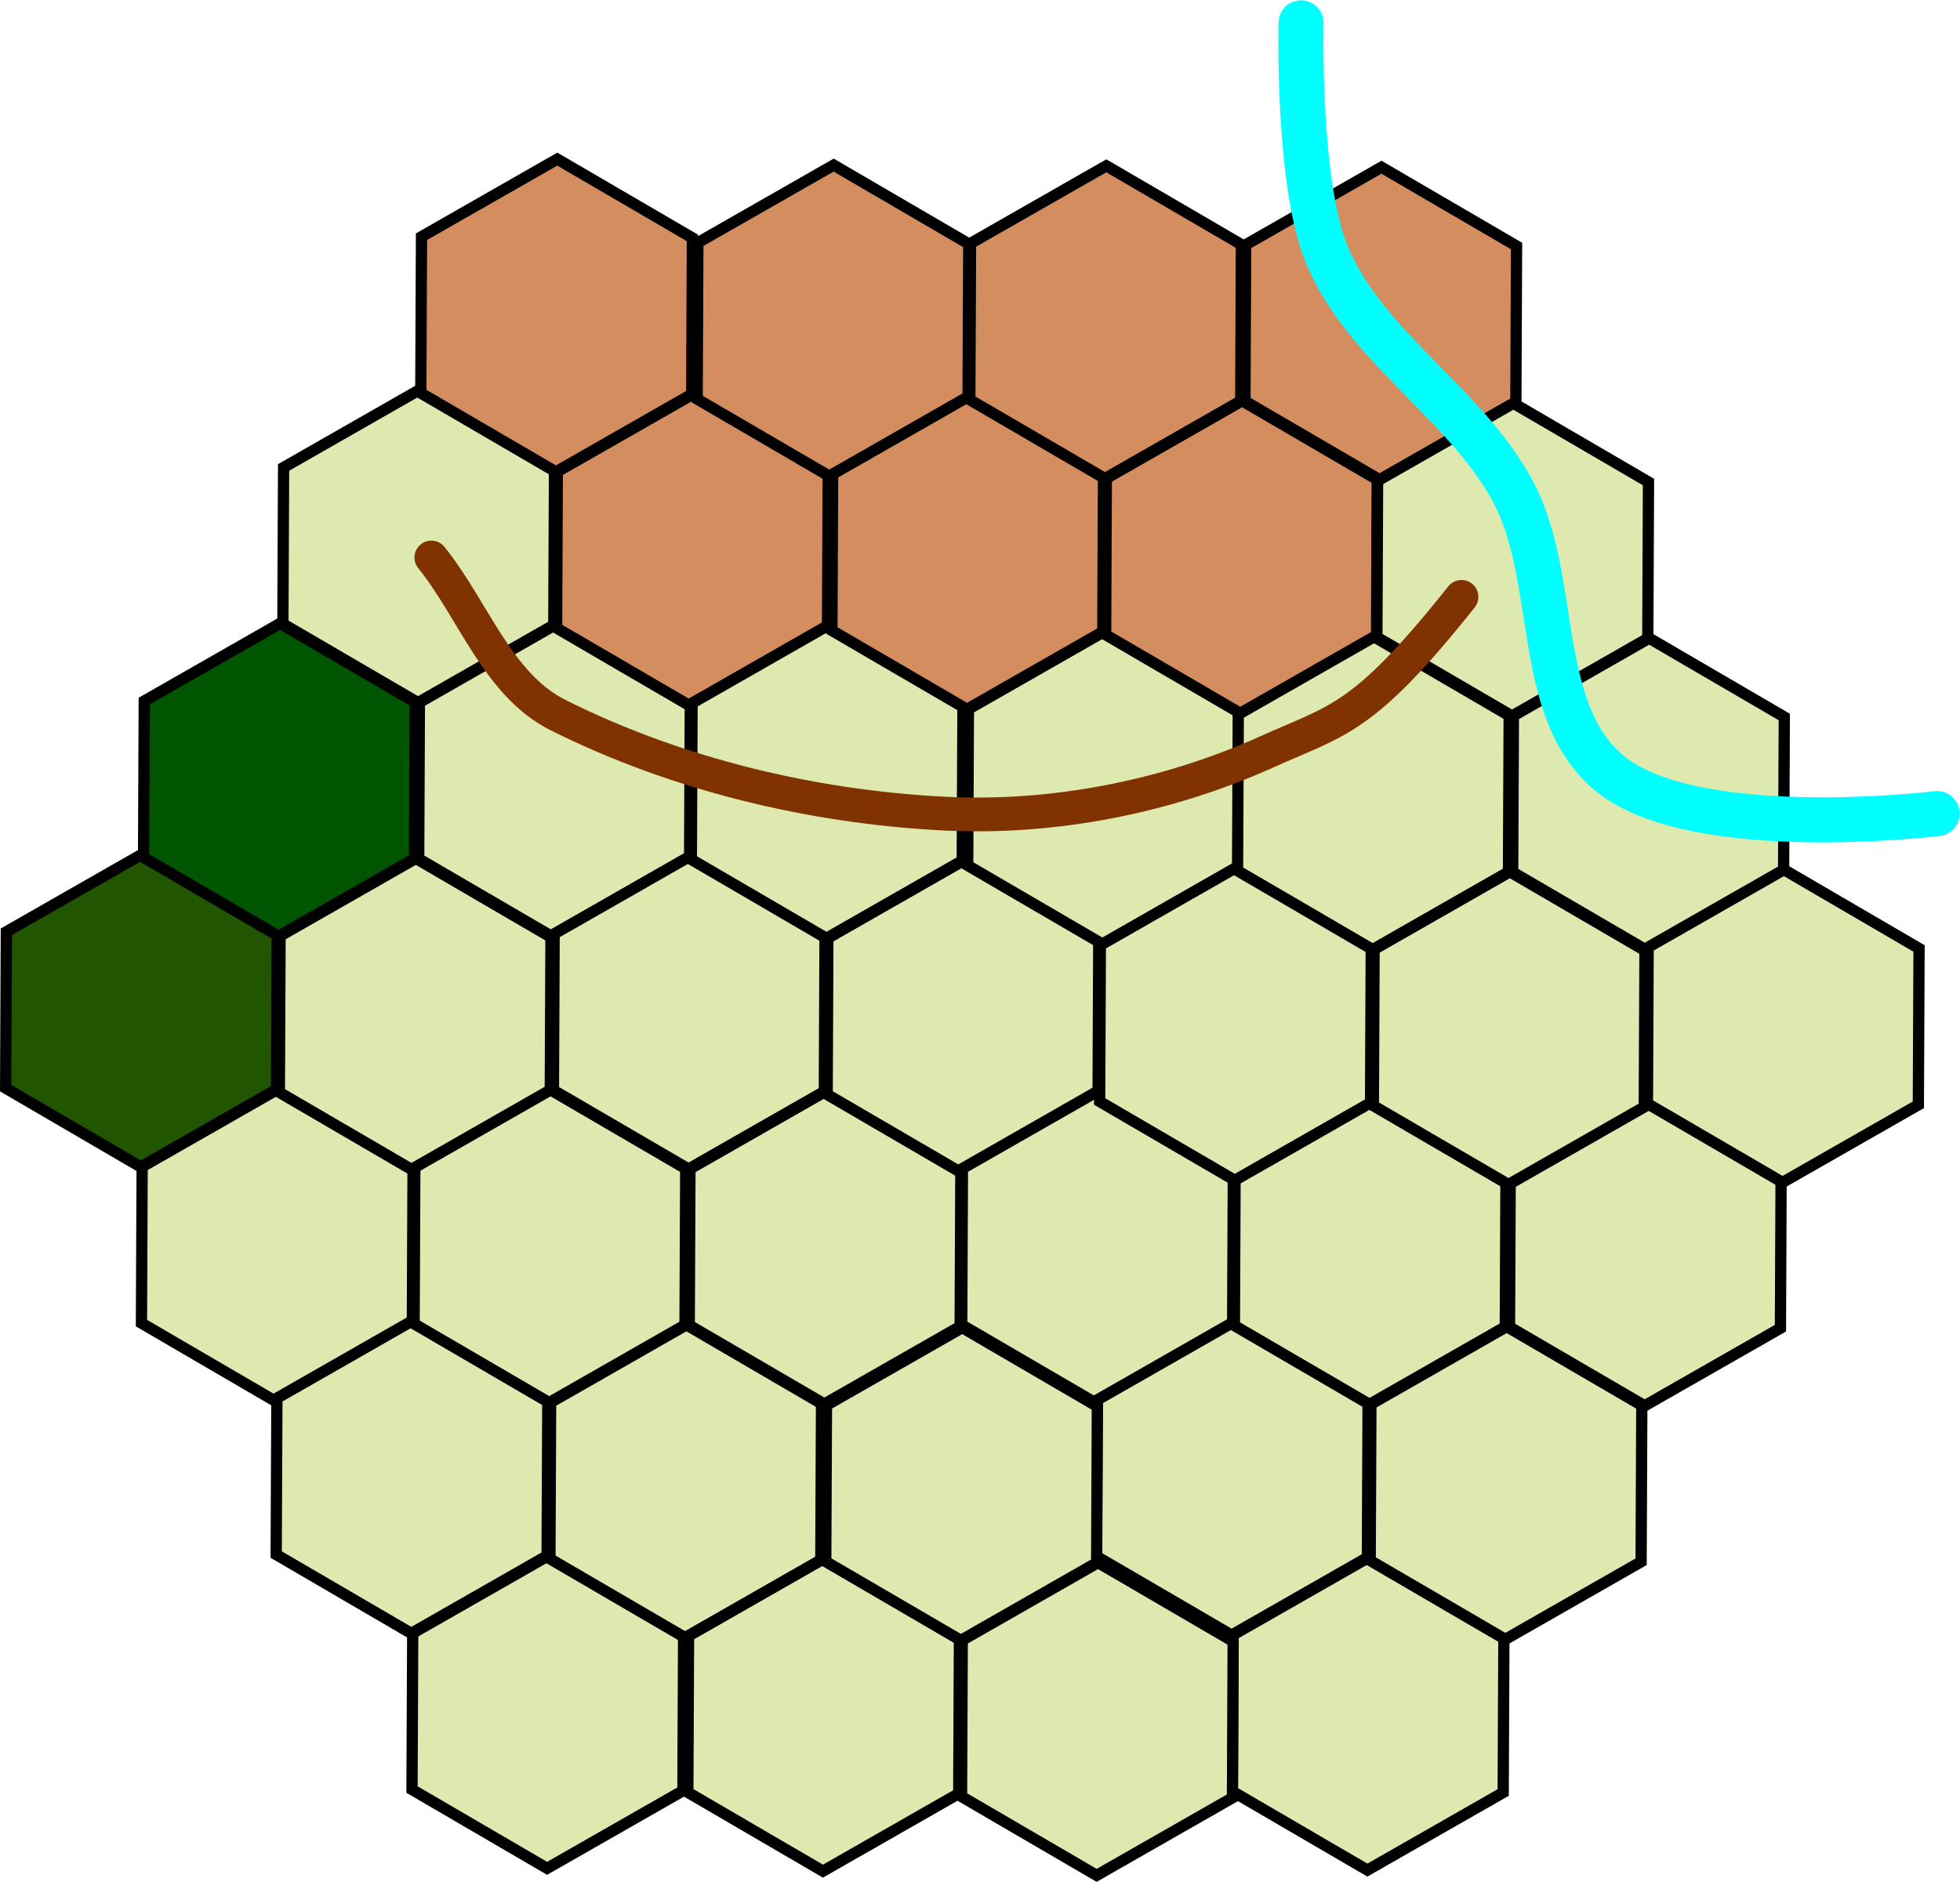
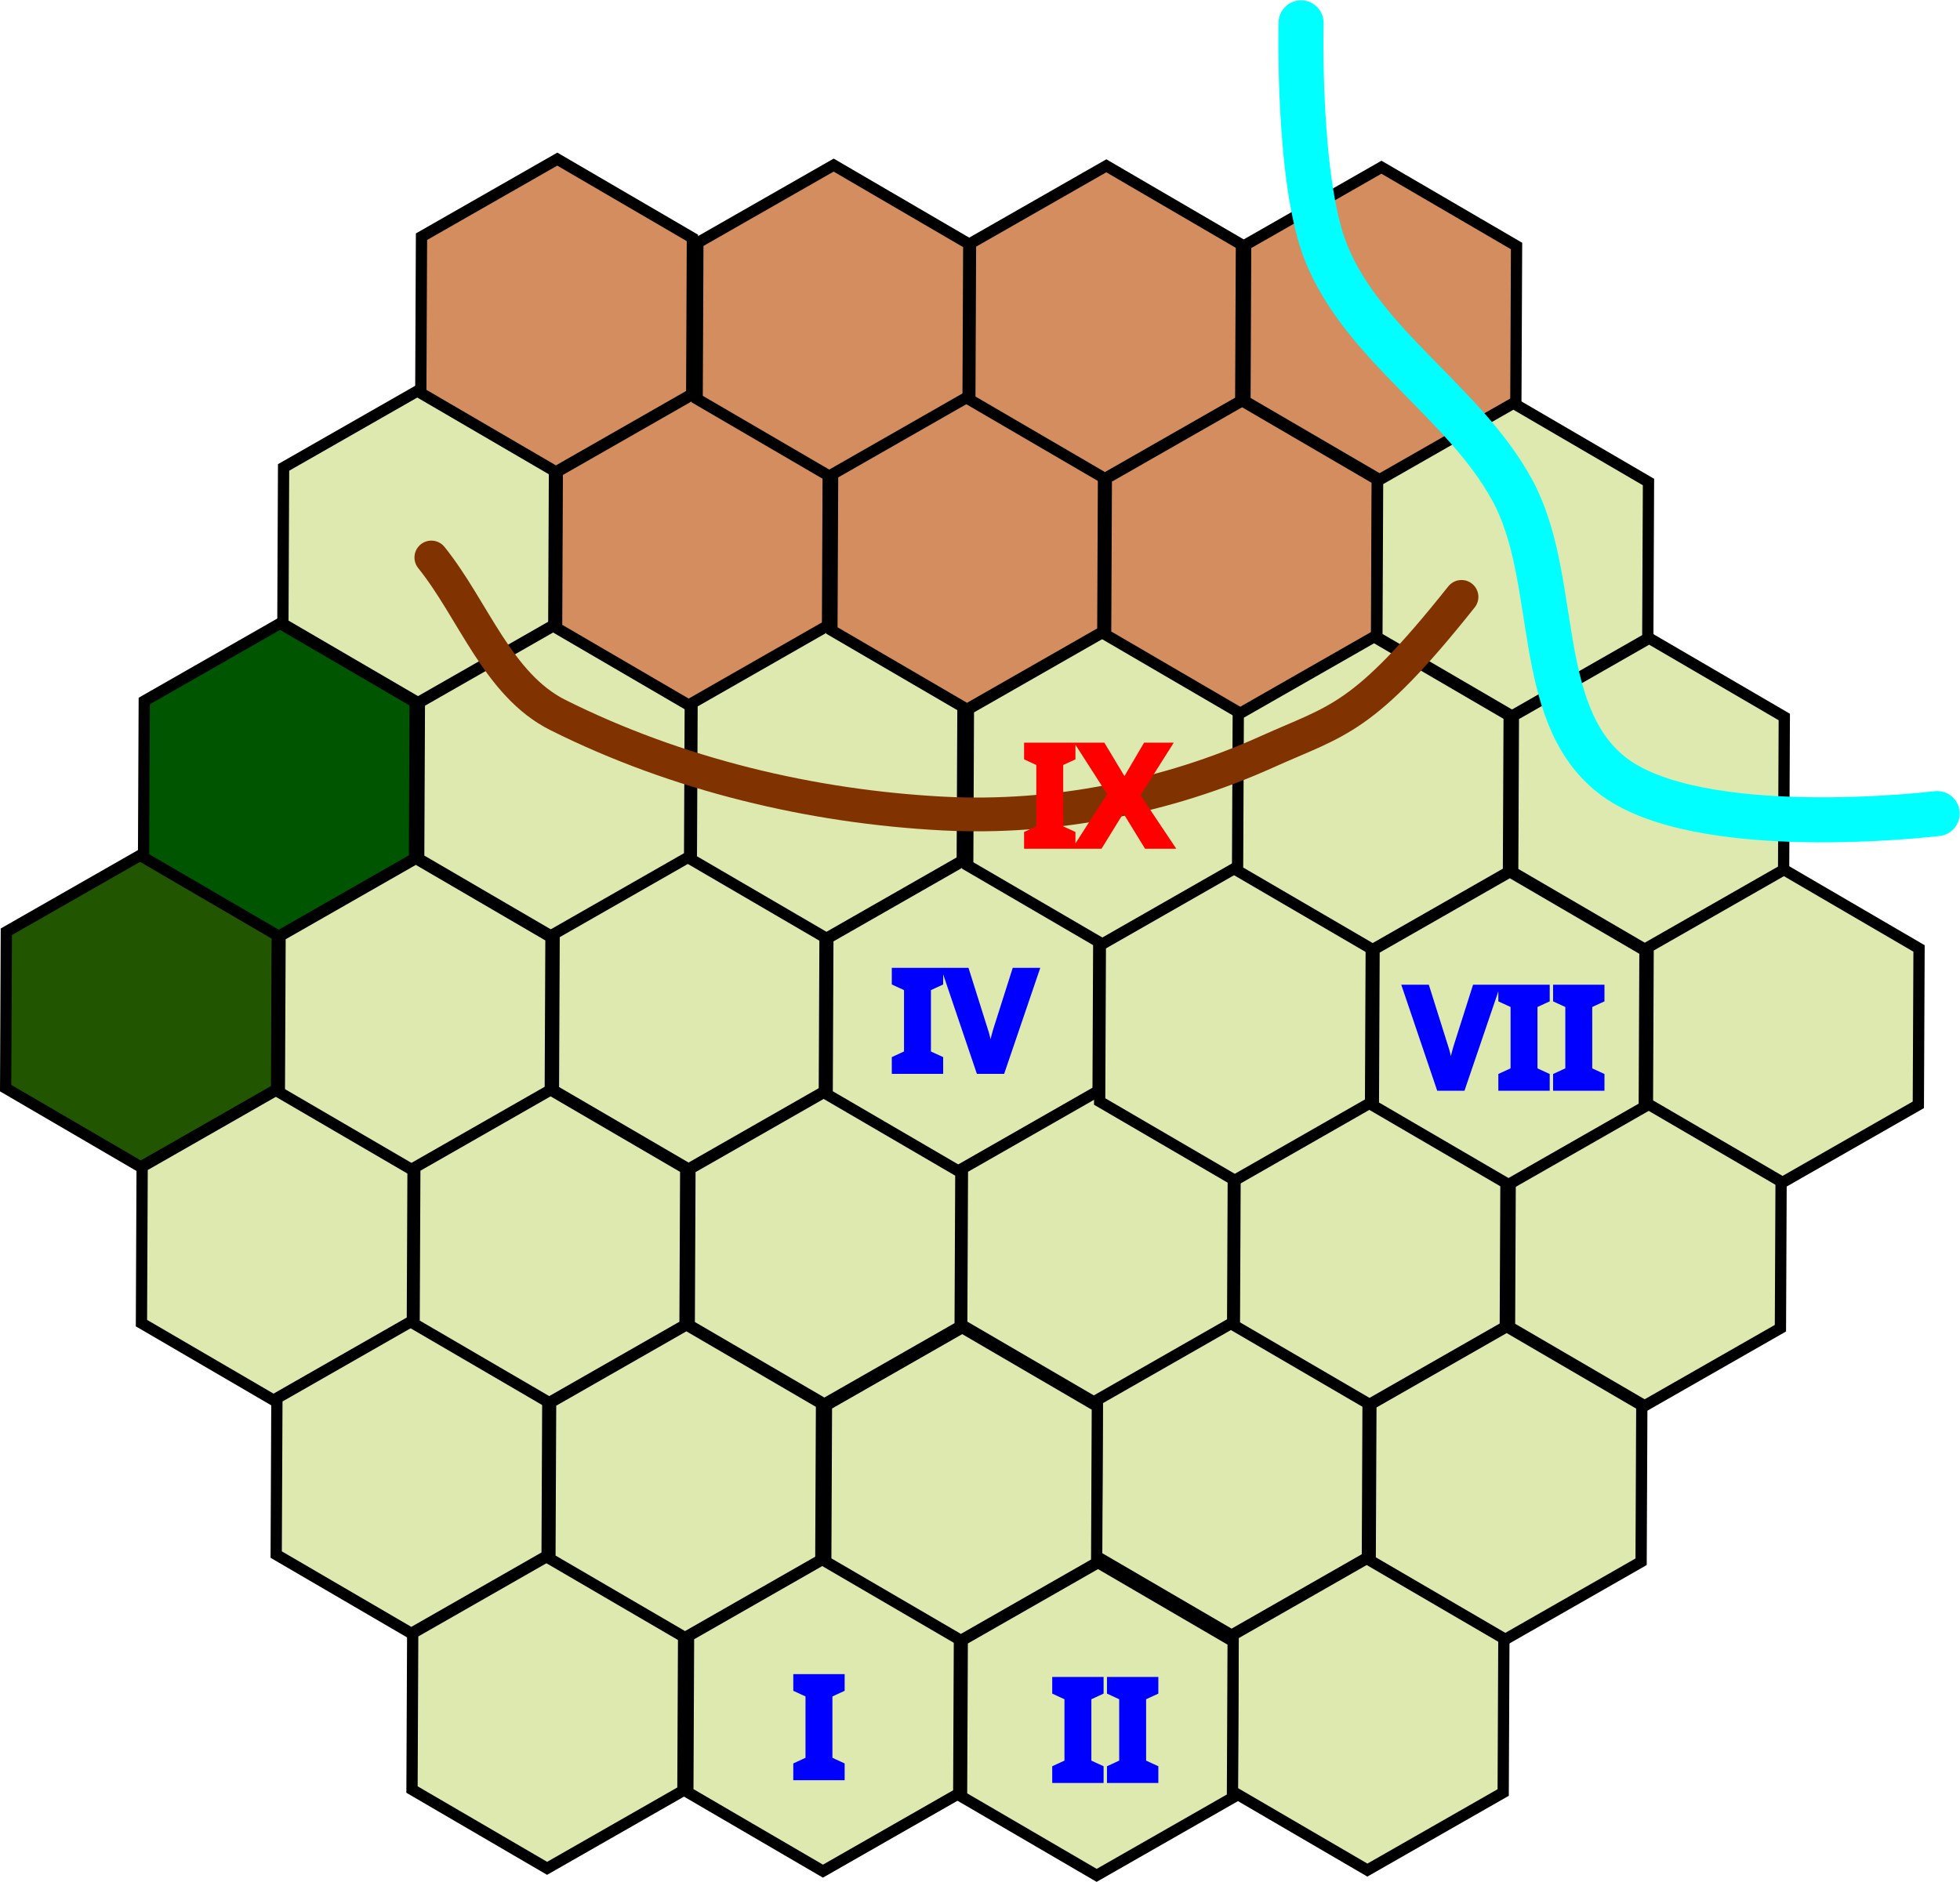
<svg xmlns="http://www.w3.org/2000/svg" width="98.265mm" height="94.367mm" viewBox="0 0 348.183 334.371" id="svg2" version="1.1">
  <defs id="defs4" />
  <g id="layer1" transform="translate(-305.8731,-213.3053)">
    <path style="fill:#225500;fill-opacity:1;fill-rule:evenodd;stroke:#000000;stroke-width:2;stroke-linecap:butt;stroke-linejoin:miter;stroke-miterlimit:4;stroke-dasharray:none;stroke-dashoffset:0" id="path4138" d="m 355,406.862 -24.124,13.785 -24,-14 0.124,-27.785 24.124,-13.785 24,14 z" />
    <path style="fill:#005500;fill-opacity:1;fill-rule:evenodd;stroke:#000000;stroke-width:2;stroke-linecap:butt;stroke-linejoin:miter;stroke-miterlimit:4;stroke-dasharray:none;stroke-dashoffset:0" id="path4138-3" d="m 379.5,365.862 -24.124,13.785 -24,-14 0.124,-27.785 24.124,-13.785 24,14 z" />
    <path style="fill:#dde9af;fill-opacity:1;fill-rule:evenodd;stroke:#000000;stroke-width:2;stroke-linecap:butt;stroke-linejoin:miter;stroke-miterlimit:4;stroke-dasharray:none;stroke-dashoffset:0" id="path4138-6" d="m 404.25,324.362 -24.124,13.785 -24,-14 0.124,-27.785 24.124,-13.785 24,14 z" />
    <path style="fill:#d38d5f;fill-opacity:1;fill-rule:evenodd;stroke:#000000;stroke-width:2;stroke-linecap:butt;stroke-linejoin:miter;stroke-miterlimit:4;stroke-dasharray:none;stroke-dashoffset:0" id="path4138-3-7" d="m 428.75,283.362 -24.124,13.785 -24,-14 0.124,-27.785 24.124,-13.785 24,14 z" />
    <path style="fill:#dde9af;fill-opacity:1;fill-rule:evenodd;stroke:#000000;stroke-width:2;stroke-linecap:butt;stroke-linejoin:miter;stroke-miterlimit:4;stroke-dasharray:none;stroke-dashoffset:0" id="path4138-5" d="m 379.125,448.612 -24.124,13.785 -24,-14 0.124,-27.785 24.124,-13.785 24,14 z" />
    <path style="fill:#dde9af;fill-opacity:1;fill-rule:evenodd;stroke:#000000;stroke-width:2;stroke-linecap:butt;stroke-linejoin:miter;stroke-miterlimit:4;stroke-dasharray:none;stroke-dashoffset:0" id="path4138-3-3" d="m 403.625,407.612 -24.124,13.785 -24,-14 0.124,-27.785 24.124,-13.785 24,14 z" />
    <path style="fill:#dde9af;fill-opacity:1;fill-rule:evenodd;stroke:#000000;stroke-width:2;stroke-linecap:butt;stroke-linejoin:miter;stroke-miterlimit:4;stroke-dasharray:none;stroke-dashoffset:0" id="path4138-6-5" d="m 428.375,366.112 -24.124,13.785 -24,-14 0.124,-27.785 24.124,-13.785 24,14 z" />
    <path style="fill:#d38d5f;fill-opacity:1;fill-rule:evenodd;stroke:#000000;stroke-width:2;stroke-linecap:butt;stroke-linejoin:miter;stroke-miterlimit:4;stroke-dasharray:none;stroke-dashoffset:0" id="path4138-3-7-6" d="m 452.875,325.112 -24.124,13.785 -24,-14 0.124,-27.785 24.124,-13.785 24,14 z" />
    <path style="fill:#dde9af;fill-opacity:1;fill-rule:evenodd;stroke:#000000;stroke-width:2;stroke-linecap:butt;stroke-linejoin:miter;stroke-miterlimit:4;stroke-dasharray:none;stroke-dashoffset:0" id="path4138-0" d="m 403.062,489.737 -24.124,13.785 -24,-14 0.124,-27.785 24.124,-13.785 24,14 z" />
    <path style="fill:#dde9af;fill-opacity:1;fill-rule:evenodd;stroke:#000000;stroke-width:2;stroke-linecap:butt;stroke-linejoin:miter;stroke-miterlimit:4;stroke-dasharray:none;stroke-dashoffset:0" id="path4138-3-2" d="m 427.562,448.737 -24.124,13.785 -24,-14 0.124,-27.785 24.124,-13.785 24,14 z" />
    <path style="fill:#dde9af;fill-opacity:1;fill-rule:evenodd;stroke:#000000;stroke-width:2;stroke-linecap:butt;stroke-linejoin:miter;stroke-miterlimit:4;stroke-dasharray:none;stroke-dashoffset:0" id="path4138-6-3" d="m 452.312,407.237 -24.124,13.785 -24,-14 0.124,-27.785 24.124,-13.785 24,14 z" />
    <path style="fill:#dde9af;fill-opacity:1;fill-rule:evenodd;stroke:#000000;stroke-width:2;stroke-linecap:butt;stroke-linejoin:miter;stroke-miterlimit:4;stroke-dasharray:none;stroke-dashoffset:0" id="path4138-3-7-7" d="m 476.812,366.237 -24.124,13.785 -24,-14 0.124,-27.785 24.124,-13.785 24,14 z" />
    <path style="fill:#dde9af;fill-opacity:1;fill-rule:evenodd;stroke:#000000;stroke-width:2;stroke-linecap:butt;stroke-linejoin:miter;stroke-miterlimit:4;stroke-dasharray:none;stroke-dashoffset:0" id="path4138-5-5" d="m 427.188,531.487 -24.124,13.785 -24,-14 0.124,-27.785 24.124,-13.785 24,14 z" />
    <path style="fill:#dde9af;fill-opacity:1;fill-rule:evenodd;stroke:#000000;stroke-width:2;stroke-linecap:butt;stroke-linejoin:miter;stroke-miterlimit:4;stroke-dasharray:none;stroke-dashoffset:0" id="path4138-3-3-9" d="m 451.688,490.487 -24.124,13.785 -24,-14 0.124,-27.785 24.124,-13.785 24,14 z" />
    <path style="fill:#dde9af;fill-opacity:1;fill-rule:evenodd;stroke:#000000;stroke-width:2;stroke-linecap:butt;stroke-linejoin:miter;stroke-miterlimit:4;stroke-dasharray:none;stroke-dashoffset:0" id="path4138-6-5-2" d="m 476.438,448.987 -24.124,13.785 -24,-14 0.124,-27.785 24.124,-13.785 24,14 z" />
    <path style="fill:#dde9af;fill-opacity:1;fill-rule:evenodd;stroke:#000000;stroke-width:2;stroke-linecap:butt;stroke-linejoin:miter;stroke-miterlimit:4;stroke-dasharray:none;stroke-dashoffset:0" id="path4138-3-7-6-2" d="m 500.938,407.987 -24.124,13.785 -24,-14 0.124,-27.785 24.124,-13.785 24,14 z" />
    <path style="fill:#d38d5f;fill-opacity:1;fill-rule:evenodd;stroke:#000000;stroke-width:2;stroke-linecap:butt;stroke-linejoin:miter;stroke-miterlimit:4;stroke-dasharray:none;stroke-dashoffset:0" id="path4138-5-8" d="m 477.844,284.425 -24.124,13.785 -24,-14 0.124,-27.785 24.124,-13.785 24,14 z" />
    <path style="fill:#d38d5f;fill-opacity:1;fill-rule:evenodd;stroke:#000000;stroke-width:2;stroke-linecap:butt;stroke-linejoin:miter;stroke-miterlimit:4;stroke-dasharray:none;stroke-dashoffset:0" id="path4138-0-9" d="m 501.781,325.55 -24.124,13.785 -24,-14 0.124,-27.785 24.124,-13.785 24,14 z" />
    <path style="fill:#d38d5f;fill-opacity:1;fill-rule:evenodd;stroke:#000000;stroke-width:2;stroke-linecap:butt;stroke-linejoin:miter;stroke-miterlimit:4;stroke-dasharray:none;stroke-dashoffset:0" id="path4138-3-2-7" d="m 526.281,284.55 -24.124,13.785 -24,-14 0.124,-27.785 24.124,-13.785 24,14 z" />
    <path style="fill:#dde9af;fill-opacity:1;fill-rule:evenodd;stroke:#000000;stroke-width:2;stroke-linecap:butt;stroke-linejoin:miter;stroke-miterlimit:4;stroke-dasharray:none;stroke-dashoffset:0" id="path4138-5-5-3" d="m 525.906,367.3 -24.124,13.785 -24,-14 0.124,-27.785 24.124,-13.785 24,14 z" />
    <path style="fill:#d38d5f;fill-opacity:1;fill-rule:evenodd;stroke:#000000;stroke-width:2;stroke-linecap:butt;stroke-linejoin:miter;stroke-miterlimit:4;stroke-dasharray:none;stroke-dashoffset:0" id="path4138-3-3-9-6" d="m 550.406,326.3 -24.124,13.785 -24,-14 0.124,-27.785 24.124,-13.785 24,14 z" />
    <path style="fill:#d38d5f;fill-opacity:1;fill-rule:evenodd;stroke:#000000;stroke-width:2;stroke-linecap:butt;stroke-linejoin:miter;stroke-miterlimit:4;stroke-dasharray:none;stroke-dashoffset:0" id="path4138-6-5-2-1" d="m 575.156,284.8 -24.124,13.785 -24,-14 0.124,-27.785 24.124,-13.785 24,14 z" />
    <path style="fill:#dde9af;fill-opacity:1;fill-rule:evenodd;stroke:#000000;stroke-width:2;stroke-linecap:butt;stroke-linejoin:miter;stroke-miterlimit:4;stroke-dasharray:none;stroke-dashoffset:0" id="path4138-5-2" d="m 524.844,448.925 -24.124,13.785 -24,-14 0.124,-27.785 24.124,-13.785 24,14 z" />
    <path style="fill:#dde9af;fill-opacity:1;fill-rule:evenodd;stroke:#000000;stroke-width:2;stroke-linecap:butt;stroke-linejoin:miter;stroke-miterlimit:4;stroke-dasharray:none;stroke-dashoffset:0" id="path4138-0-93" d="m 548.781,490.05 -24.124,13.785 -24,-14 0.124,-27.785 24.124,-13.785 24,14 z" />
    <path style="fill:#dde9af;fill-opacity:1;fill-rule:evenodd;stroke:#000000;stroke-width:2;stroke-linecap:butt;stroke-linejoin:miter;stroke-miterlimit:4;stroke-dasharray:none;stroke-dashoffset:0" id="path4138-3-2-1" d="m 573.281,449.05 -24.124,13.785 -24,-14 0.124,-27.785 24.124,-13.785 24,14 z" />
    <path style="fill:#dde9af;fill-opacity:1;fill-rule:evenodd;stroke:#000000;stroke-width:2;stroke-linecap:butt;stroke-linejoin:miter;stroke-miterlimit:4;stroke-dasharray:none;stroke-dashoffset:0" id="path4138-5-5-9" d="m 572.906,531.8 -24.124,13.785 -24,-14 0.124,-27.785 24.124,-13.785 24,14 z" />
    <path style="fill:#dde9af;fill-opacity:1;fill-rule:evenodd;stroke:#000000;stroke-width:2;stroke-linecap:butt;stroke-linejoin:miter;stroke-miterlimit:4;stroke-dasharray:none;stroke-dashoffset:0" id="path4138-3-3-9-4" d="m 597.406,490.8 -24.124,13.785 -24,-14 0.124,-27.785 24.124,-13.785 24,14 z" />
    <path style="fill:#dde9af;fill-opacity:1;fill-rule:evenodd;stroke:#000000;stroke-width:2;stroke-linecap:butt;stroke-linejoin:miter;stroke-miterlimit:4;stroke-dasharray:none;stroke-dashoffset:0" id="path4138-6-5-2-7" d="m 622.156,449.3 -24.124,13.785 -24,-14 0.124,-27.785 24.124,-13.785 24,14 z" />
    <path style="fill:#dde9af;fill-opacity:1;fill-rule:evenodd;stroke:#000000;stroke-width:2;stroke-linecap:butt;stroke-linejoin:miter;stroke-miterlimit:4;stroke-dasharray:none;stroke-dashoffset:0" id="path4138-6-0" d="m 476.188,531.987 -24.124,13.785 -24,-14 0.124,-27.785 24.124,-13.785 24,14 z" />
    <path style="fill:#dde9af;fill-opacity:1;fill-rule:evenodd;stroke:#000000;stroke-width:2;stroke-linecap:butt;stroke-linejoin:miter;stroke-miterlimit:4;stroke-dasharray:none;stroke-dashoffset:0" id="path4138-3-7-3" d="m 500.688,490.987 -24.124,13.785 -24,-14 0.124,-27.785 24.124,-13.785 24,14 z" />
    <path style="fill:#dde9af;fill-opacity:1;fill-rule:evenodd;stroke:#000000;stroke-width:2;stroke-linecap:butt;stroke-linejoin:miter;stroke-miterlimit:4;stroke-dasharray:none;stroke-dashoffset:0" id="path4138-3-7-6-6" d="m 524.812,532.737 -24.124,13.785 -24,-14 0.124,-27.785 24.124,-13.785 24,14 z" />
    <path style="fill:#dde9af;fill-opacity:1;fill-rule:evenodd;stroke:#000000;stroke-width:2;stroke-linecap:butt;stroke-linejoin:miter;stroke-miterlimit:4;stroke-dasharray:none;stroke-dashoffset:0" id="path4138-1-5" d="m 549.344,409.237 -24.124,13.785 -24,-14 0.124,-27.785 24.124,-13.785 24,14 z" />
    <path style="fill:#dde9af;fill-opacity:1;fill-rule:evenodd;stroke:#000000;stroke-width:2;stroke-linecap:butt;stroke-linejoin:miter;stroke-miterlimit:4;stroke-dasharray:none;stroke-dashoffset:0" id="path4138-3-0-4" d="m 573.844,368.237 -24.124,13.785 -24,-14 0.124,-27.785 24.124,-13.785 24,14 z" />
    <path style="fill:#dde9af;fill-opacity:1;fill-rule:evenodd;stroke:#000000;stroke-width:2;stroke-linecap:butt;stroke-linejoin:miter;stroke-miterlimit:4;stroke-dasharray:none;stroke-dashoffset:0" id="path4138-6-6-7" d="m 598.594,326.737 -24.124,13.785 -24,-14 0.124,-27.785 24.124,-13.785 24,14 z" />
    <path style="fill:#dde9af;fill-opacity:1;fill-rule:evenodd;stroke:#000000;stroke-width:2;stroke-linecap:butt;stroke-linejoin:miter;stroke-miterlimit:4;stroke-dasharray:none;stroke-dashoffset:0" id="path4138-3-3-3-6" d="m 597.969,409.987 -24.124,13.785 -24,-14 0.124,-27.785 24.124,-13.785 24,14 z" />
    <path style="fill:#dde9af;fill-opacity:1;fill-rule:evenodd;stroke:#000000;stroke-width:2;stroke-linecap:butt;stroke-linejoin:miter;stroke-miterlimit:4;stroke-dasharray:none;stroke-dashoffset:0" id="path4138-6-5-20-5" d="m 622.719,368.487 -24.124,13.785 -24,-14 0.124,-27.785 24.124,-13.785 24,14 z" />
    <path style="fill:#dde9af;fill-opacity:1;fill-rule:evenodd;stroke:#000000;stroke-width:2;stroke-linecap:butt;stroke-linejoin:miter;stroke-miterlimit:4;stroke-dasharray:none;stroke-dashoffset:0" id="path4138-6-3-5-6" d="m 646.656,409.612 -24.124,13.785 -24,-14 0.124,-27.785 24.124,-13.785 24,14 z" />
    <path style="fill:none;fill-rule:evenodd;stroke:#00ffff;stroke-width:8;stroke-linecap:round;stroke-linejoin:round;stroke-miterlimit:4;stroke-dasharray:none;stroke-opacity:1" d="m 650,357.862 c 0,0 -42.841,5.225 -58,-7 -13.868,-11.184 -8.962,-34.864 -17.5,-50.5 -8.532,-15.627 -26.27,-25.517 -33,-42 -5.197,-12.729 -4.5,-41 -4.5,-41" id="path4443" />
    <path style="fill:none;fill-rule:evenodd;stroke:#803300;stroke-width:6;stroke-linecap:round;stroke-linejoin:round;stroke-miterlimit:4;stroke-dasharray:none;stroke-opacity:1" d="m 382.5,312.362 c 7.5,9.333 11.791,22.645 22.5,28 21.079,10.539 44.965,16.286 68.5,17.5 19.488,1.005 39.714,-2.971 57.5,-11 12.572,-5.675 17,-5.5 34.5,-27.5" id="path4449" />
  </g>
  <g id="layer2">
-     <flowRoot xml:space="preserve" id="flowRoot4452-9" style="font-style:normal;font-variant:normal;font-weight:bold;font-stretch:normal;font-size:25px;line-height:125%;font-family:FreeSerif;-inkscape-font-specification:'FreeSerif Bold';letter-spacing:0px;word-spacing:0px;fill:#ff0000;fill-opacity:1;stroke:#ff0000;stroke-width:1px;stroke-linecap:butt;stroke-linejoin:miter;stroke-opacity:1" transform="translate(327.625,-61.48737)">
-       <flowRegion id="flowRegion4454-9">
-         <rect id="rect4456-45" width="31.5" height="29" x="-146" y="186.871" style="font-style:normal;font-variant:normal;font-weight:bold;font-stretch:normal;font-size:25px;font-family:FreeSerif;-inkscape-font-specification:'FreeSerif Bold';fill:#ff0000;stroke:#ff0000" />
-       </flowRegion>
-       <flowPara id="flowPara4458-1">IX</flowPara>
-     </flowRoot>
-     <flowRoot xml:space="preserve" id="flowRoot4452-0-8" style="font-style:normal;font-variant:normal;font-weight:bold;font-stretch:normal;font-size:25px;line-height:125%;font-family:FreeSerif;-inkscape-font-specification:'FreeSerif Bold';letter-spacing:0px;word-spacing:0px;fill:#0000ff;fill-opacity:1;stroke:#0000ff;stroke-width:1px;stroke-linecap:butt;stroke-linejoin:miter;stroke-opacity:1" transform="translate(304.125,-21.48737)">
-       <flowRegion id="flowRegion4454-3-7">
-         <rect id="rect4456-7-4" width="31.5" height="29" x="-146" y="186.871" style="font-style:normal;font-variant:normal;font-weight:bold;font-stretch:normal;font-size:25px;font-family:FreeSerif;-inkscape-font-specification:'FreeSerif Bold';fill:#0000ff;stroke:#0000ff" />
-       </flowRegion>
-       <flowPara id="flowPara4458-8-1">IV</flowPara>
-     </flowRoot>
-     <flowRoot xml:space="preserve" id="flowRoot4452-0-8-8" style="font-style:normal;font-variant:normal;font-weight:bold;font-stretch:normal;font-size:25px;line-height:125%;font-family:FreeSerif;-inkscape-font-specification:'FreeSerif Bold';letter-spacing:0px;word-spacing:0px;fill:#0000ff;fill-opacity:1;stroke:#0000ff;stroke-width:1px;stroke-linecap:butt;stroke-linejoin:miter;stroke-opacity:1" transform="translate(395.625,-18.48737)">
-       <flowRegion id="flowRegion4454-3-7-5">
-         <rect id="rect4456-7-4-8" width="41.5" height="29.5" x="-146" y="186.871" style="font-style:normal;font-variant:normal;font-weight:bold;font-stretch:normal;font-size:25px;font-family:FreeSerif;-inkscape-font-specification:'FreeSerif Bold';fill:#0000ff;stroke:#0000ff" />
-       </flowRegion>
-       <flowPara id="flowPara4458-8-1-4">VII</flowPara>
-     </flowRoot>
-     <flowRoot xml:space="preserve" id="flowRoot4452-0-8-3" style="font-style:normal;font-variant:normal;font-weight:bold;font-stretch:normal;font-size:25px;line-height:125%;font-family:FreeSerif;-inkscape-font-specification:'FreeSerif Bold';letter-spacing:0px;word-spacing:0px;fill:#0000ff;fill-opacity:1;stroke:#0000ff;stroke-width:1px;stroke-linecap:butt;stroke-linejoin:miter;stroke-opacity:1" transform="translate(286.625,104.0126)">
-       <flowRegion id="flowRegion4454-3-7-7">
-         <rect id="rect4456-7-4-1" width="31.5" height="29" x="-146" y="186.871" style="font-style:normal;font-variant:normal;font-weight:bold;font-stretch:normal;font-size:25px;font-family:FreeSerif;-inkscape-font-specification:'FreeSerif Bold';fill:#0000ff;stroke:#0000ff" />
-       </flowRegion>
-       <flowPara id="flowPara4458-8-1-3">I</flowPara>
-     </flowRoot>
-     <flowRoot xml:space="preserve" id="flowRoot4452-0-8-93" style="font-style:normal;font-variant:normal;font-weight:bold;font-stretch:normal;font-size:25px;line-height:125%;font-family:FreeSerif;-inkscape-font-specification:'FreeSerif Bold';letter-spacing:0px;word-spacing:0px;fill:#0000ff;fill-opacity:1;stroke:#0000ff;stroke-width:1px;stroke-linecap:butt;stroke-linejoin:miter;stroke-opacity:1" transform="translate(332.625,104.5126)">
-       <flowRegion id="flowRegion4454-3-7-2">
-         <rect id="rect4456-7-4-4" width="31.5" height="29" x="-146" y="186.871" style="font-style:normal;font-variant:normal;font-weight:bold;font-stretch:normal;font-size:25px;font-family:FreeSerif;-inkscape-font-specification:'FreeSerif Bold';fill:#0000ff;stroke:#0000ff" />
-       </flowRegion>
-       <flowPara id="flowPara4458-8-1-37">II</flowPara>
-       <flowPara id="flowPara4721" />
-     </flowRoot>
+     <text xml:space="preserve" style="font-style:normal;font-variant:normal;font-weight:bold;font-stretch:normal;font-size:25px;line-height:125%;font-family:sans-serif;-inkscape-font-specification:'sans-serif Bold';letter-spacing:0px;word-spacing:0px;fill:#ff0000;fill-opacity:1;stroke:#ff0000;stroke-width:1px;stroke-linecap:butt;stroke-linejoin:miter;stroke-opacity:1" x="181.625" y="150.302" id="text4194">
+       <tspan x="181.625" y="150.302" id="tspan4196">
+         <tspan x="181.625" y="150.302" id="tspan4198">IX</tspan>
+       </tspan>
+     </text>
+     <text xml:space="preserve" style="font-style:normal;font-variant:normal;font-weight:bold;font-stretch:normal;font-size:25px;line-height:125%;font-family:sans-serif;-inkscape-font-specification:'sans-serif Bold';letter-spacing:0px;word-spacing:0px;fill:#0000ff;fill-opacity:1;stroke:#0000ff;stroke-width:1px;stroke-linecap:butt;stroke-linejoin:miter;stroke-opacity:1" x="158.125" y="190.302" id="text4200">
+       <tspan x="158.125" y="190.302" id="tspan4202">
+         <tspan x="158.125" y="190.302" id="tspan4204">IV</tspan>
+       </tspan>
+     </text>
+     <text xml:space="preserve" style="font-style:normal;font-variant:normal;font-weight:bold;font-stretch:normal;font-size:25px;line-height:125%;font-family:sans-serif;-inkscape-font-specification:'sans-serif Bold';letter-spacing:0px;word-spacing:0px;fill:#0000ff;fill-opacity:1;stroke:#0000ff;stroke-width:1px;stroke-linecap:butt;stroke-linejoin:miter;stroke-opacity:1" x="249.625" y="193.302" id="text4206">
+       <tspan x="249.625" y="193.302" id="tspan4208">
+         <tspan x="249.625" y="193.302" id="tspan4210">VII</tspan>
+       </tspan>
+     </text>
+     <text xml:space="preserve" style="font-style:normal;font-variant:normal;font-weight:bold;font-stretch:normal;font-size:25px;line-height:125%;font-family:sans-serif;-inkscape-font-specification:'sans-serif Bold';letter-spacing:0px;word-spacing:0px;fill:#0000ff;fill-opacity:1;stroke:#0000ff;stroke-width:1px;stroke-linecap:butt;stroke-linejoin:miter;stroke-opacity:1" x="140.625" y="315.802" id="text4212">
+       <tspan x="140.625" y="315.802" id="tspan4214">
+         <tspan x="140.625" y="315.802" id="tspan4216">I</tspan>
+       </tspan>
+     </text>
+     <text xml:space="preserve" style="font-style:normal;font-variant:normal;font-weight:bold;font-stretch:normal;font-size:25px;line-height:125%;font-family:sans-serif;-inkscape-font-specification:'sans-serif Bold';letter-spacing:0px;word-spacing:0px;fill:#0000ff;fill-opacity:1;stroke:#0000ff;stroke-width:1px;stroke-linecap:butt;stroke-linejoin:miter;stroke-opacity:1" x="186.625" y="316.302" id="text4218">
+       <tspan x="186.625" y="316.302" id="tspan4220">
+         <tspan x="186.625" y="316.302" id="tspan4222">II</tspan>
+         <tspan dx="0" x="205.277" y="316.302" id="tspan4224" />
+       </tspan>
+     </text>
  </g>
</svg>
